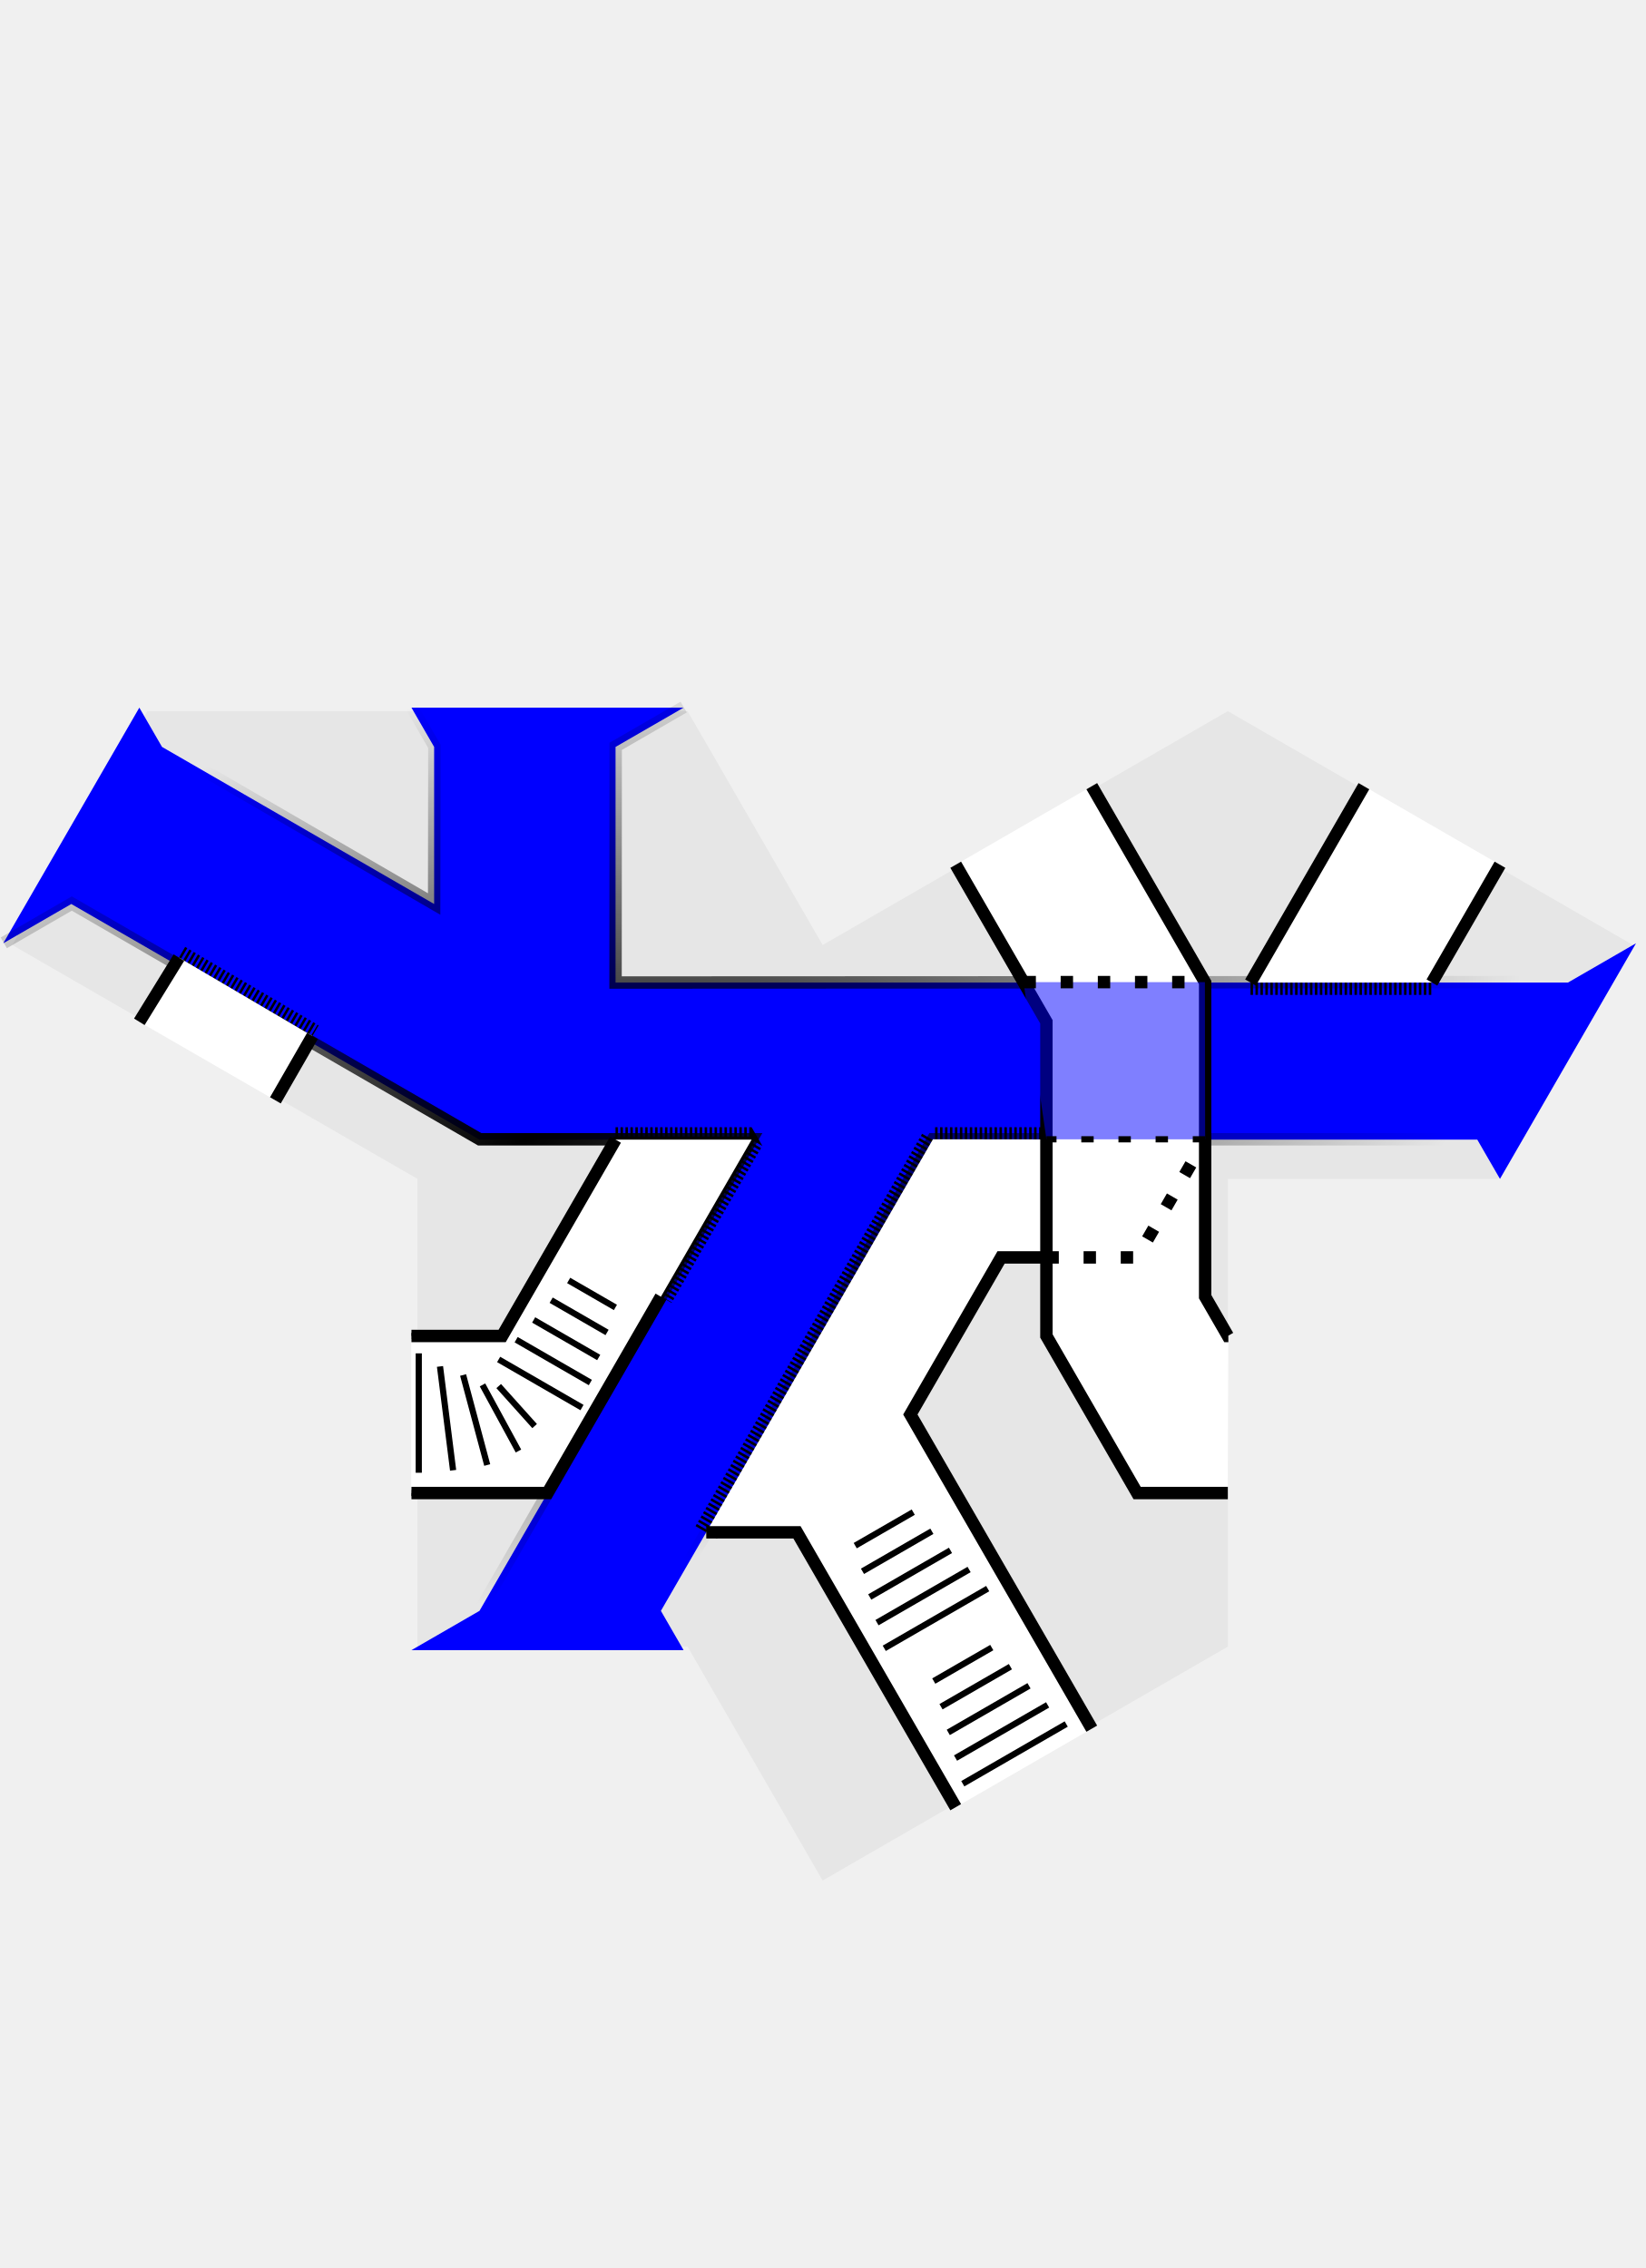
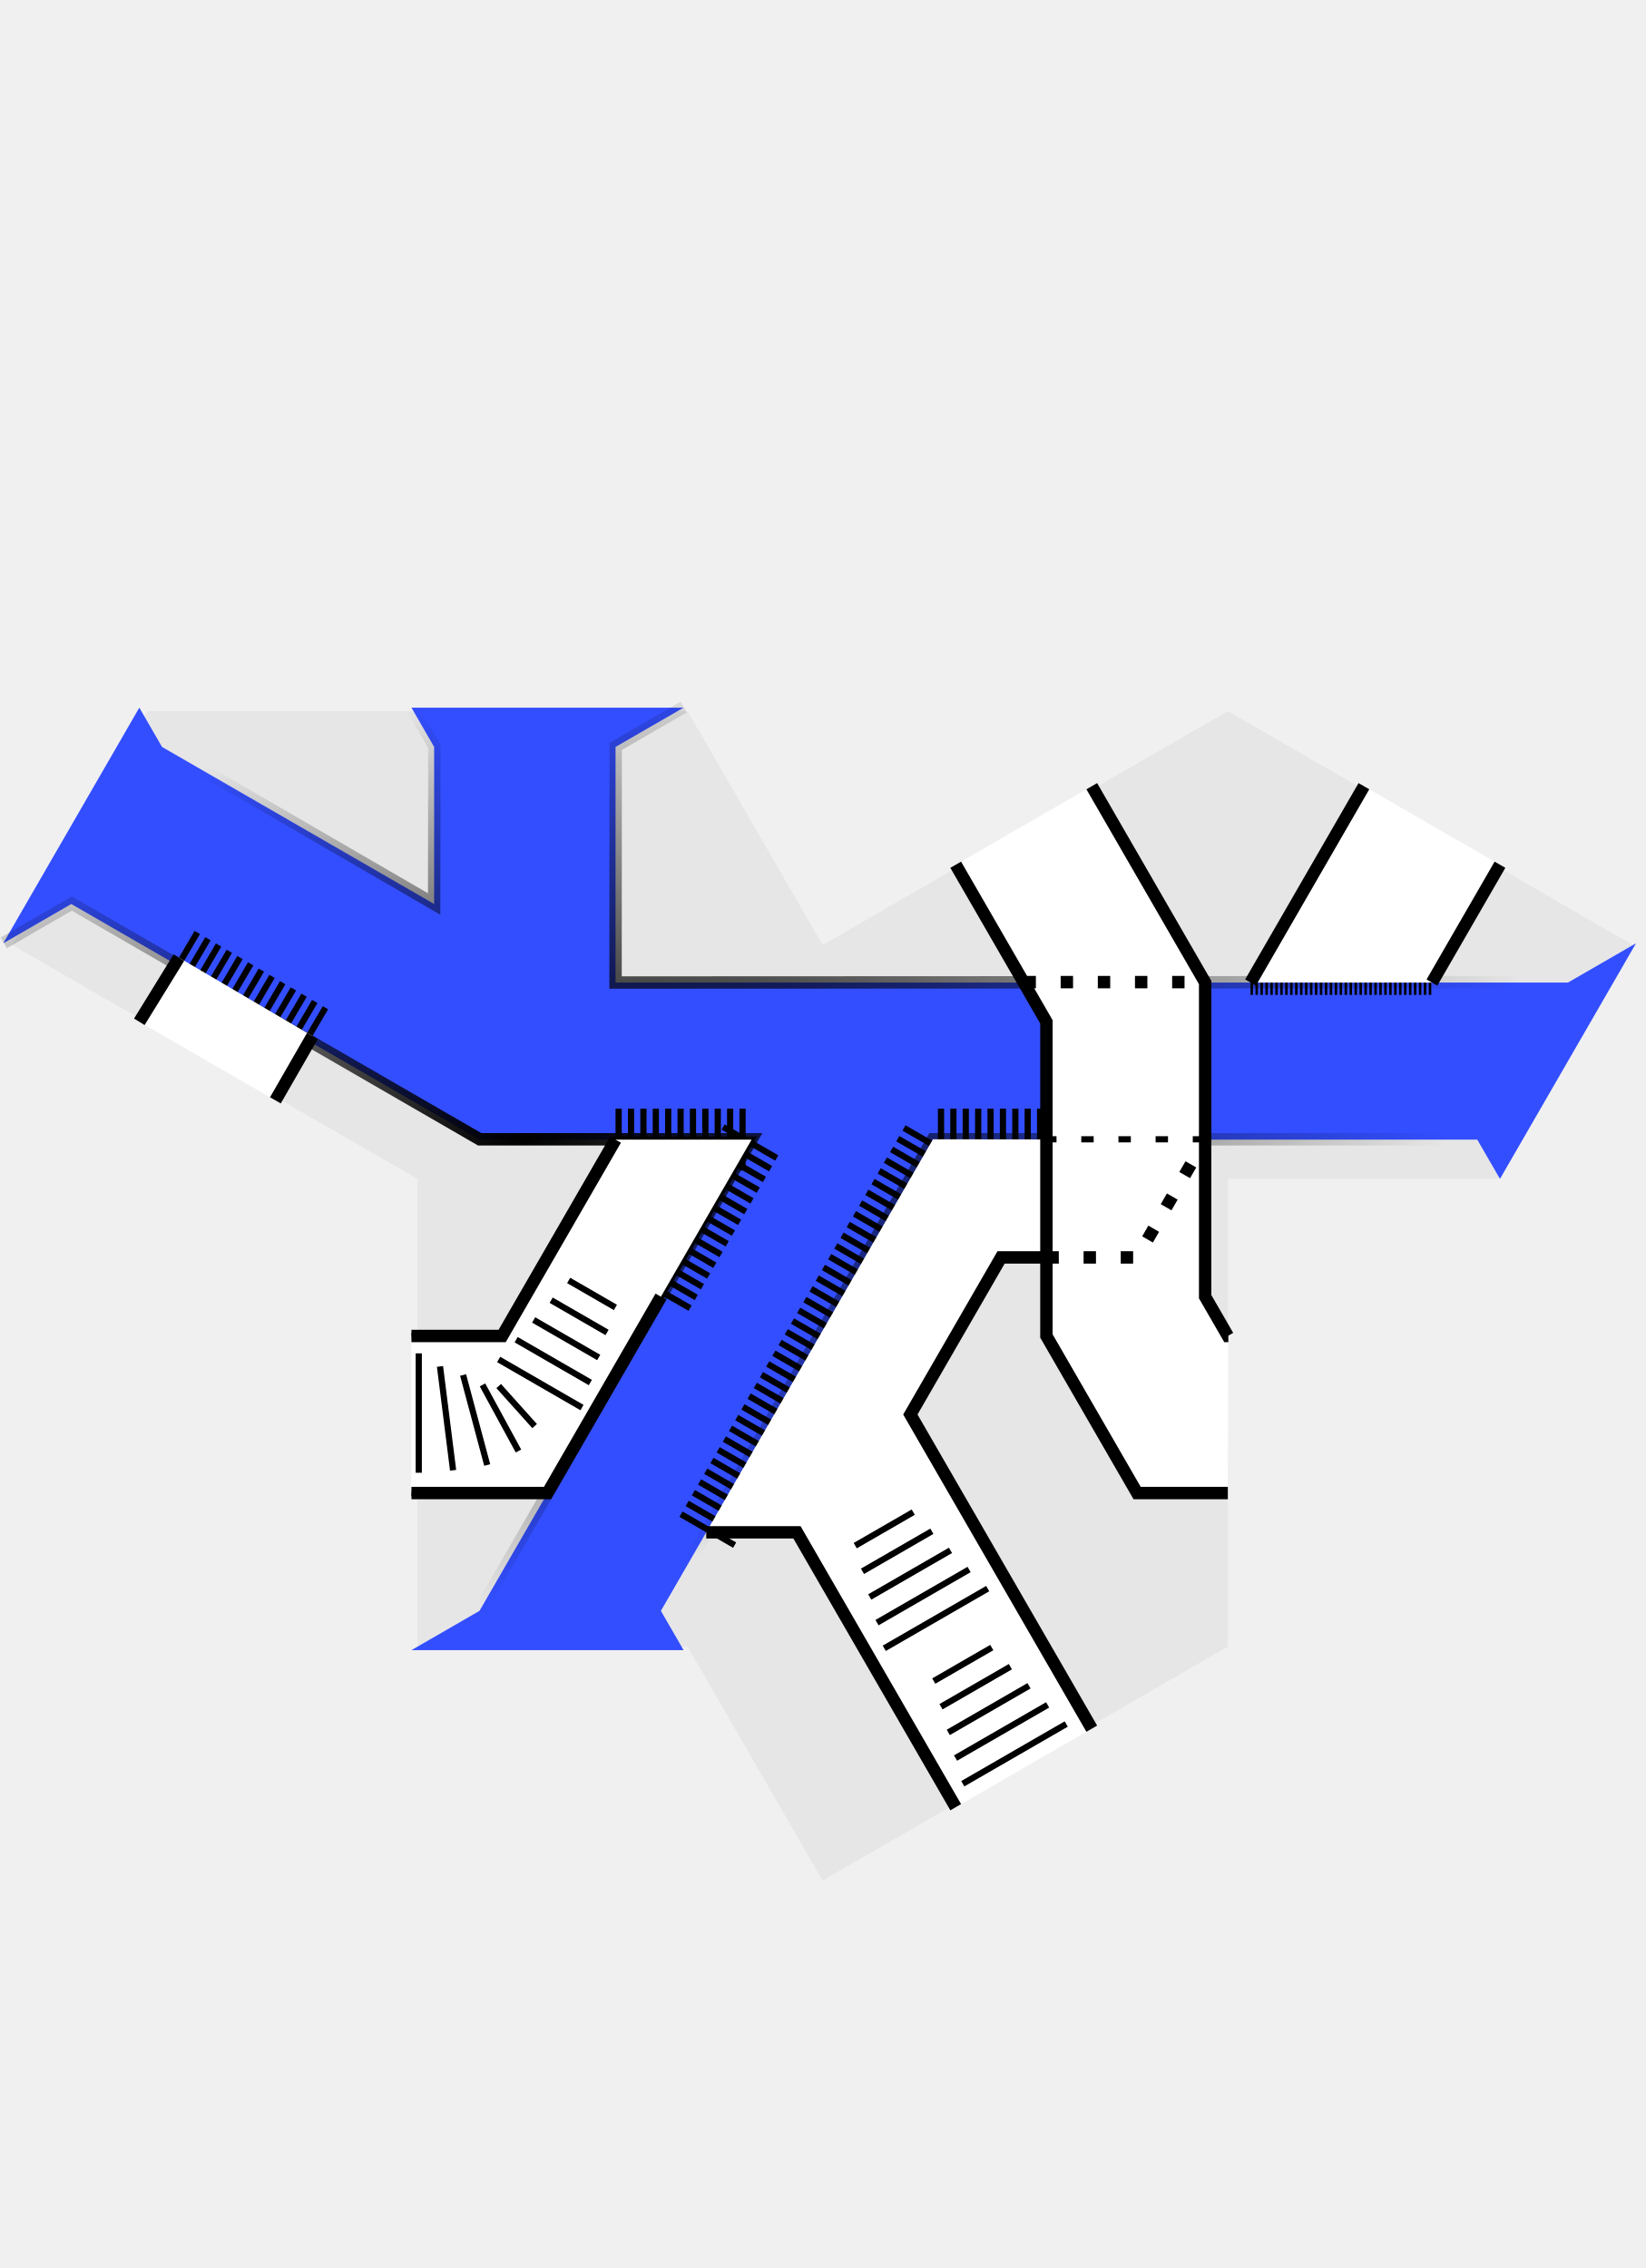
<svg xmlns="http://www.w3.org/2000/svg" xmlns:xlink="http://www.w3.org/1999/xlink" width="132.825mm" height="183.132mm" viewBox="-46.366 -53.116 182.732 96.257" version="1.1" id="svg5">
  <defs id="defs2">
    <linearGradient id="linearGradient935">
      <stop style="stop-color:#000000;stop-opacity:1;" offset="0" id="stop931" />
      <stop style="stop-color:#000000;stop-opacity:0;" offset="1" id="stop933" />
    </linearGradient>
    <radialGradient xlink:href="#linearGradient935" id="radialGradient937" cx="54.456" cy="2.869" fx="54.456" fy="2.869" r="52.977" gradientTransform="matrix(0.9117069,0.213867,-0.487994,2.080302,60.03804,30.46122)" gradientUnits="userSpaceOnUse" />
  </defs>
  <g id="layer1" transform="translate(-24.41474,76.56603)">
    <g id="g1594">
      <g id="g443" transform="matrix(0,-1,-1,0,84.41476,27.35703)">
        <path style="opacity:1;fill:#e6e6e6;stroke:none;stroke-width:2;stroke-opacity:1;stop-color:#000000" d="M 103.923,60 129.904,105 155.885,90 V 30 l -25.981,-15 25.981,-45 -25.981,-45 -25.981,15 V -30 H 51.962 L 25.981,15 51.962,30 v 30 z" id="border" />
        <g id="dungeon">
-           <path id="path13898" style="fill:#0000ff;fill-opacity:1;stroke:none;stroke-width:1.376;stop-color:#000000" d="m 103.924,-60.223 4.362,2.519 V 2.742 L 55.938,32.965 51.576,30.446 v 30.223 l 4.362,-7.556 52.348,-30.223 v 30.223 l 26.174,45.334 -4.362,7.556 26.174,-15.111 -4.362,-2.519 -17.449,-30.223 17.449,0 4.362,2.519 V 30.446 l -4.362,7.556 -26.174,0 0,-105.78 4.362,-7.556 -26.174,15.111" />
+           <path id="path13898" style="fill:#334eff;fill-opacity:1;stroke:none;stroke-width:1.376;stop-color:#000000" d="m 103.924,-60.223 4.362,2.519 V 2.742 L 55.938,32.965 51.576,30.446 v 30.223 l 4.362,-7.556 52.348,-30.223 v 30.223 l 26.174,45.334 -4.362,7.556 26.174,-15.111 -4.362,-2.519 -17.449,-30.223 17.449,0 4.362,2.519 V 30.446 l -4.362,7.556 -26.174,0 0,-105.78 4.362,-7.556 -26.174,15.111" />
          <path id="path2230" style="fill:none;stroke:#000000;stroke-width:3.78;stop-color:#000000" d="M 167.058 335.809 L 167.059 335.81 " transform="matrix(0,-0.3639978,-0.3639978,0,234.8816,106.366)" />
-           <path style="fill:none;fill-opacity:0.999;stroke:#000000;stroke-width:2.751;stroke-linejoin:bevel;stroke-miterlimit:4;stroke-dasharray:0.275, 0.275;stroke-dashoffset:0;stop-color:#000000" d="M 64.663,27.927 108.286,2.742 V -12.37" id="path1749" />
+           <path style="fill:none;fill-opacity:0.999;stroke:#000000;stroke-width:6.879;stroke-linejoin:bevel;stroke-miterlimit:4;stroke-dasharray:0.688,0.688;stroke-dashoffset:0;stop-color:#000000" d="M 64.663,27.927 108.286,2.742 V -12.37" id="path1749" />
          <path id="path2106" style="fill:none;fill-opacity:1;stroke:url(#radialGradient937);stroke-width:1.376;stop-color:#000000" d="m 103.957,-60.175 4.365,2.517 V 2.75 L 55.941,32.953 51.576,30.436 m 0,30.204 4.365,-7.551 52.381,-30.204 v 30.204 l 26.191,45.305 -4.365,7.551 m 26.191,-15.102 -4.365,-2.517 -17.514,-30.176 17.514,-0.027 4.365,2.517 m 0,-30.204 -4.365,7.551 -26.238,0.015 0.048,-105.727 4.365,-7.551" />
          <path id="path8780" style="fill:#ffffff;stroke:none;stroke-width:1.376;stop-color:#000000" d="m 34.127,0.223 30.536,17.63 2e-5,10.074 43.66,-25.178 -0.037,-30.231 -13.087,7.556 V -4.814 L 77.75,5.26 42.851,-14.889" />
          <path id="path3237" style="fill:none;stroke:#000000;stroke-width:1.376;stop-color:#000000" d="M 34.127,0.223 64.663,17.853 V 27.927 M 42.851,-14.889 77.75,5.26 95.199,-4.814 V -19.926 l 13.087,-7.556" />
          <path id="path3245" style="fill:#ffffff;stroke:none;stroke-width:1.376;stop-color:#000000" d="m 69.025,-30 v 10.074 l 17.449,10.074 H 121.373 L 138.822,0.223 147.547,-14.889 125.735,-27.481 H 108.286 90.837 l -4.362,-2.519 v 0 -0.057" />
          <path id="path8372" style="fill:none;stroke:#000000;stroke-width:1.376;stop-color:#000000" d="M 138.822,0.223 121.373,-9.851 H 86.474 L 69.025,-19.926 V -30 M 147.547,-14.889 125.735,-27.481 H 108.286 90.837 l -4.362,-2.519 v 0 -0.057" />
-           <path id="path9455" style="fill:#0000ff;fill-opacity:0.5;stroke:none;stroke-width:3.78;stroke-miterlimit:4;stroke-dasharray:3.78, 7.559;stroke-dashoffset:0;stop-color:#000000" transform="matrix(0,-0.3639978,-0.3639978,0,234.8816,106.366)" d="m 312.287,299.724 h 55.351 l 0.077,47.968 h -48.434" />
          <path id="path14227" style="fill:none;stroke:#000000;stroke-width:3.78;stop-color:#000000;stroke-miterlimit:4;stroke-dasharray:3.78,7.559;stroke-dashoffset:0" d="M 319.282 383.746 L 346.957 383.746 L 367.715 347.793 " transform="matrix(0,-0.3639978,-0.3639978,0,234.8816,106.366)" />
          <path style="fill:none;fill-opacity:0.5;stroke:#000000;stroke-width:1.89;stroke-miterlimit:4;stroke-dasharray:3.78, 7.559;stroke-dashoffset:0;stop-color:#000000" d="M 367.715,347.692 H 319.281" transform="matrix(0,-0.3639978,-0.3639978,0,234.8816,106.366)" id="path14505" />
          <path style="fill:none;fill-opacity:0.5;stroke:#000000;stroke-width:3.78;stroke-miterlimit:4;stroke-dasharray:3.78, 7.559;stroke-dashoffset:0;stop-color:#000000" d="m 312.287,299.724 h 55.351" transform="matrix(0,-0.3639978,-0.3639978,0,234.8816,106.366)" id="path14408" />
-           <path style="fill:none;fill-opacity:0.999;stroke:#000000;stroke-width:2.751;stop-color:#000000;stroke-miterlimit:4;stroke-dasharray:0.275, 0.275;stroke-dashoffset:0;stroke-linejoin:bevel" d="M 108.286,38.002 V 22.89 L 90.837,32.965" id="path1615" />
-           <path style="fill:none;fill-opacity:0.999;stroke:#000000;stroke-width:2.751;stroke-linejoin:bevel;stroke-miterlimit:4;stroke-dasharray:0.275, 0.275;stroke-dashoffset:0;stop-color:#000000" d="M 128.505,86.497 119.795,71.67" id="path1864" />
+           <path style="fill:none;fill-opacity:0.999;stroke:#000000;stroke-width:6.879;stop-color:#000000;stroke-miterlimit:4;stroke-dasharray:0.688,0.688;stroke-dashoffset:0;stroke-linejoin:bevel" d="M 108.286,38.002 V 22.89 L 90.837,32.965" id="path1615" />
+           <path style="fill:none;fill-opacity:0.999;stroke:#000000;stroke-width:6.879;stroke-linejoin:bevel;stroke-miterlimit:4;stroke-dasharray:0.688,0.688;stroke-dashoffset:0;stop-color:#000000" d="M 128.505,86.497 119.795,71.67" id="path1864" />
          <path style="fill:none;fill-opacity:0.999;stroke:#000000;stroke-width:2.751;stroke-linejoin:bevel;stroke-miterlimit:4;stroke-dasharray:0.275, 0.275;stroke-dashoffset:0;stop-color:#000000" d="M 125.735,-32.519 V -52.667" id="path1866" />
        </g>
        <path style="fill:#ffffff;stroke:none;stroke-width:0.688;stop-color:#000000" d="M 147.547,-45.112 125.735,-32.519 v -20.149 l 13.087,-7.556" id="path7408" />
        <path style="fill:#ffffff;stroke:none;stroke-width:0.688;stop-color:#000000" d="m 112.648,75.78 7.147,-4.11 8.71,14.827 -7.132,4.395" id="path7640" />
        <path style="fill:#ffffff;stroke:#000000;stroke-width:0.688;stop-color:#000000" d="M 86.474,60.669 V 50.595 L 108.286,38.002 V 22.89 L 69.025,45.557 v 15.111" id="path7642" />
        <path style="fill:none;stroke:#000000;stroke-width:1.376;stop-color:#000000" d="m 112.648,75.78 7.147,-4.11 m 8.71,14.827 -7.132,4.395" id="path7742" />
        <path style="fill:none;stroke:#000000;stroke-width:1.376;stop-color:#000000" d="M 147.547,-45.112 125.735,-32.519 m 0,-20.149 13.087,-7.556" id="path8160" />
        <path style="fill:#ffffff;stroke:none;stroke-width:0.688;stop-color:#000000" d="M 86.474,60.669 V 50.595 L 108.286,38.002 V 22.89 L 69.025,45.557 v 15.111" id="path14700" />
        <path style="fill:none;stroke:#000000;stroke-width:1.376;stop-color:#000000" d="M 86.474,60.669 V 50.595 L 108.286,38.002 M 69.025,60.669 V 45.557 L 90.837,32.965" id="path14702" />
        <rect style="fill:none;fill-opacity:0.5;stroke:none;stroke-width:1.376;stroke-miterlimit:4;stroke-dasharray:1.376, 2.751;stroke-dashoffset:0;stop-color:#000000" id="rect15114" width="10.074" height="17.449" x="-60.669" y="-86.474" transform="matrix(0,-1,-1,0,0,0)" />
        <path id="path4909" style="fill:none;stroke:#000000;stroke-width:0.688;stop-color:#000000" d="M 36.736,-0.564 43.369,-12.052 m 2.123,2.067 -5.905,10.227 m 2.851,0.806 5.177,-8.966 m 2.123,2.067 -4.449,7.706 m 2.851,0.806 3.721,-6.445" />
        <path id="path15306" style="fill:none;stroke:#000000;stroke-width:0.688;stop-color:#000000" d="M 84.546,59.857 H 71.28 m 0.273,-3.814 11.537,1.456 M 82.14,54.934 72.139,52.255 m 1.557,-3.47 7.342,3.994 m -0.129,-1.8 -4.443,-3.988" />
        <path id="path15308" style="fill:none;stroke:#000000;stroke-width:0.688;stop-color:#000000" d="M 51.778,8.158 58.411,-3.33 M 60.534,-1.264 54.63,8.964 m 2.851,0.806 5.177,-8.966 m 2.123,2.067 -4.449,7.706 m 2.851,0.806 3.721,-6.445" />
        <path id="path15310" style="fill:none;stroke:#000000;stroke-width:0.688;stop-color:#000000" d="m 83.866,50.985 -5.344,-9.256 m 2.781,-0.928 4.758,8.24 m 2.194,-1.944 -4.171,-7.224 m 2.781,-0.928 3.584,6.208 m 2.194,-1.944 -2.998,-5.192" />
      </g>
    </g>
  </g>
</svg>
